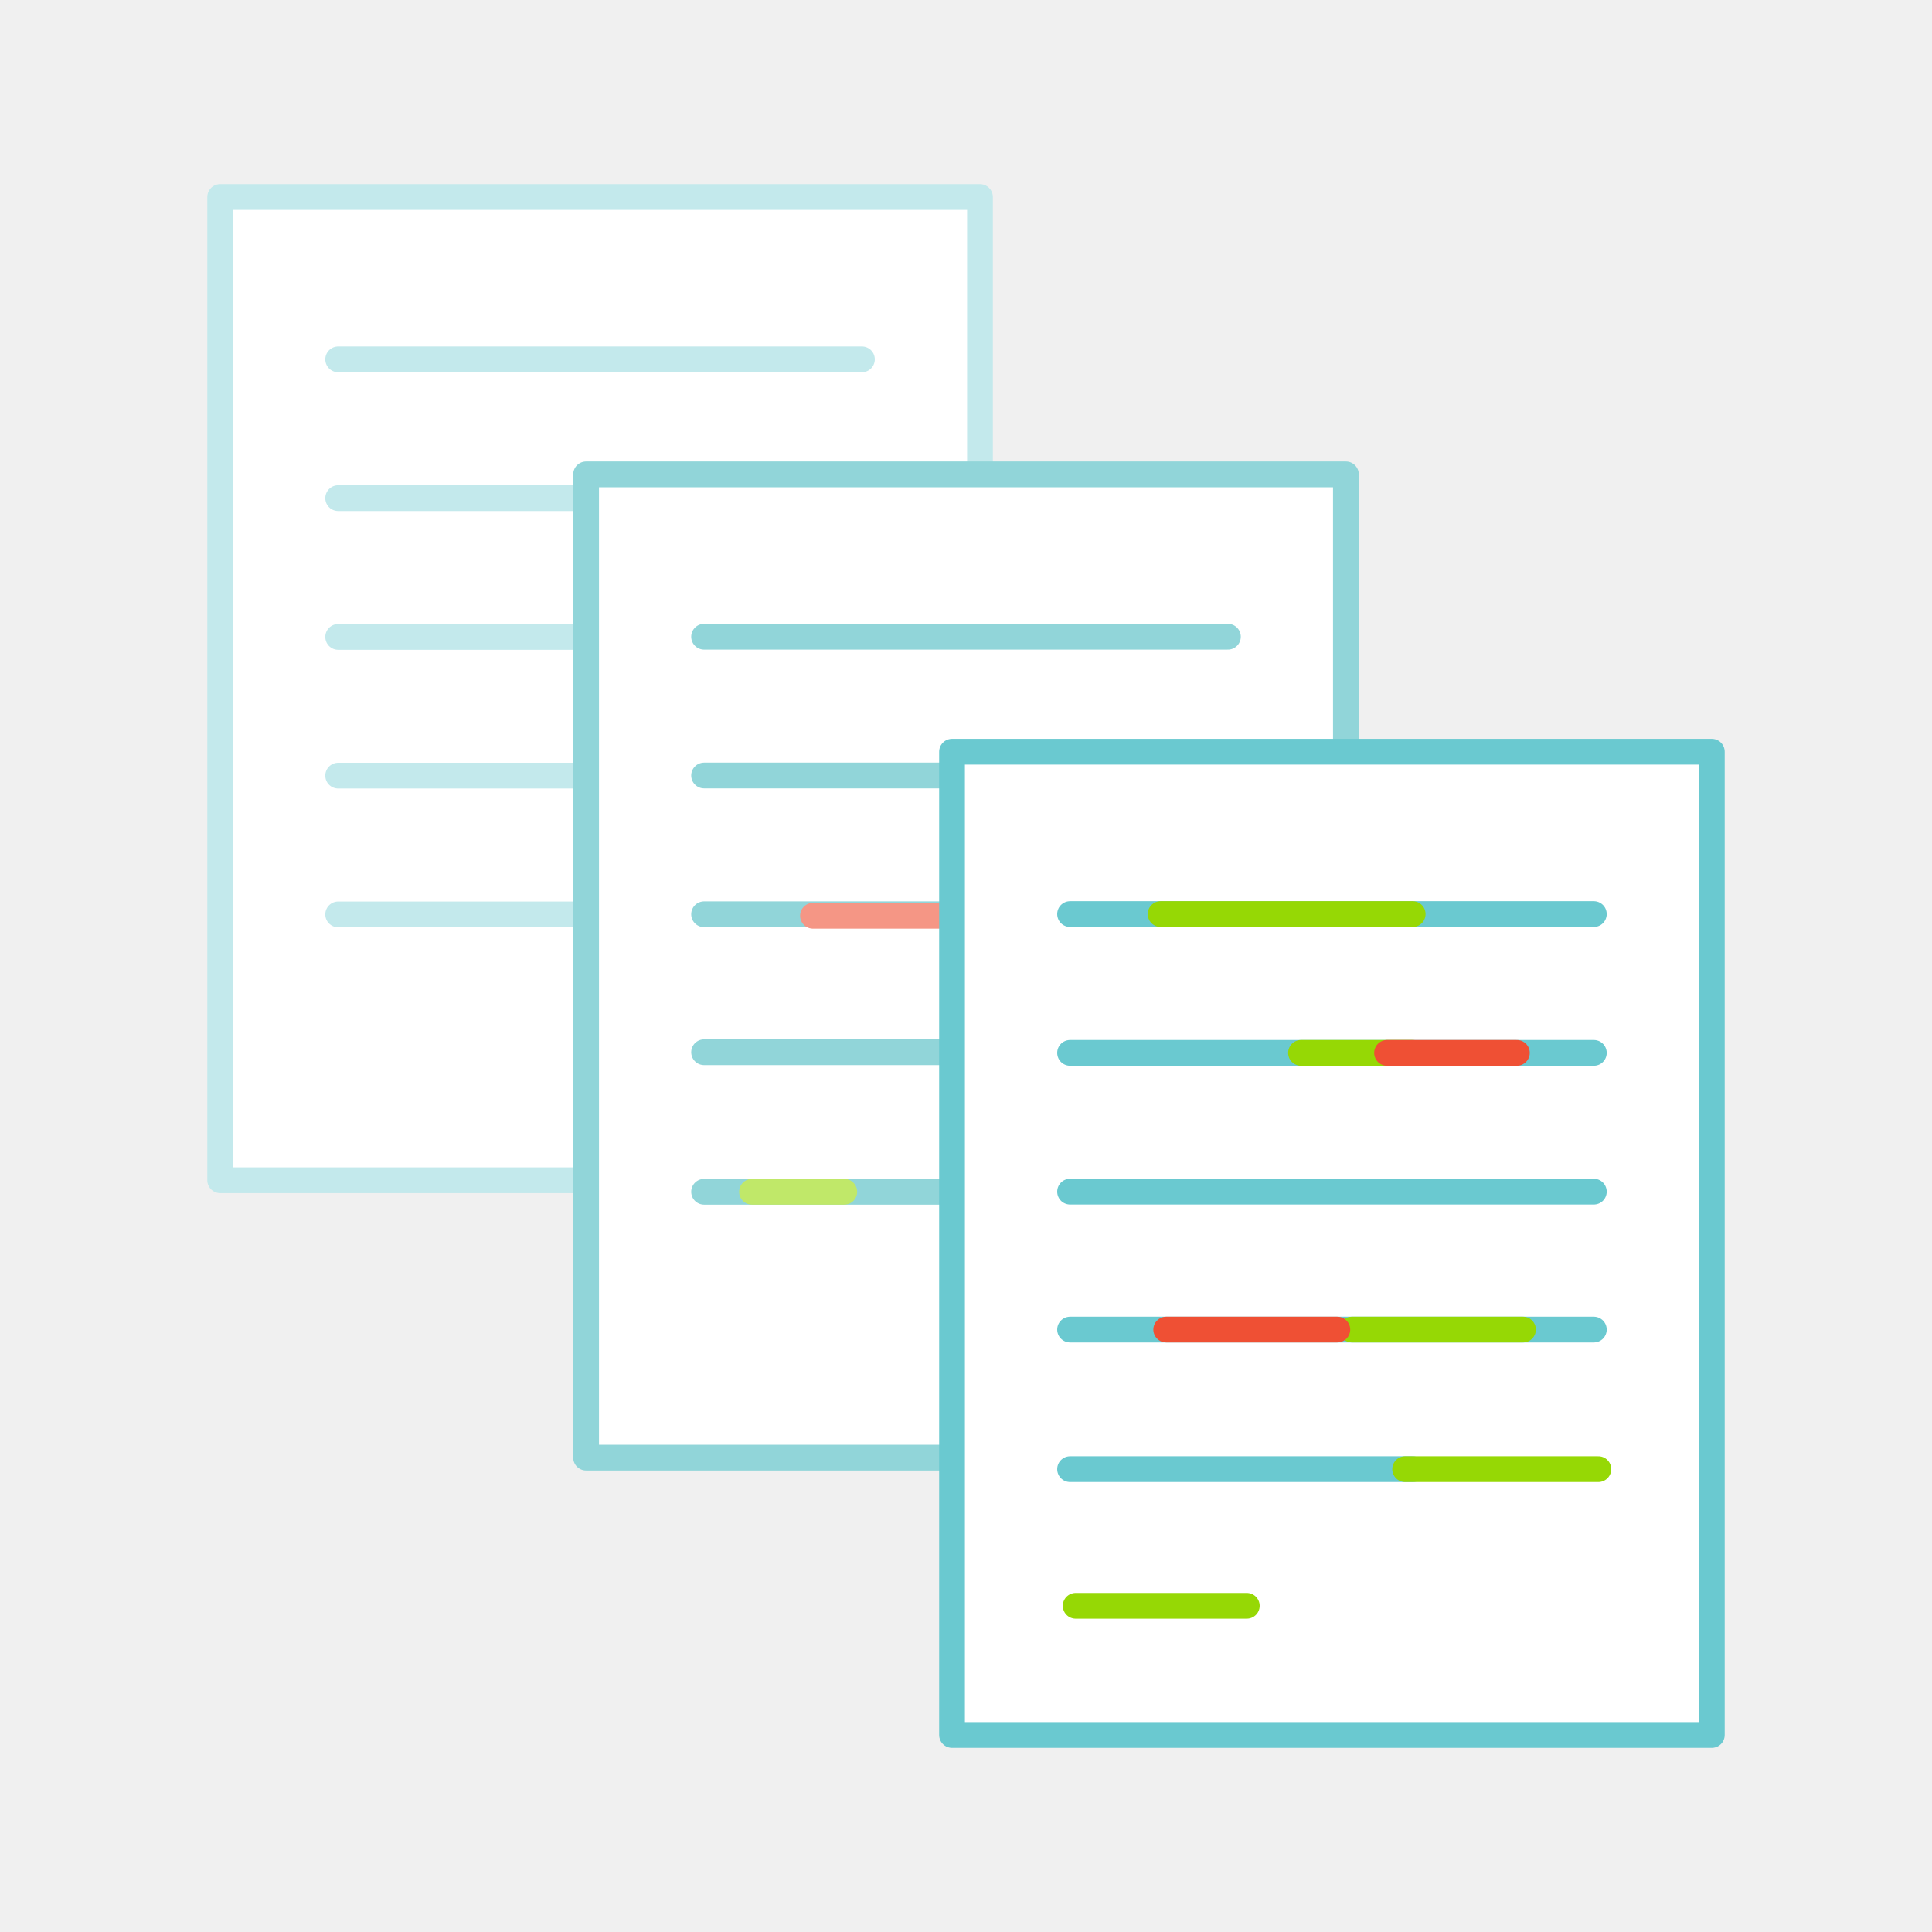
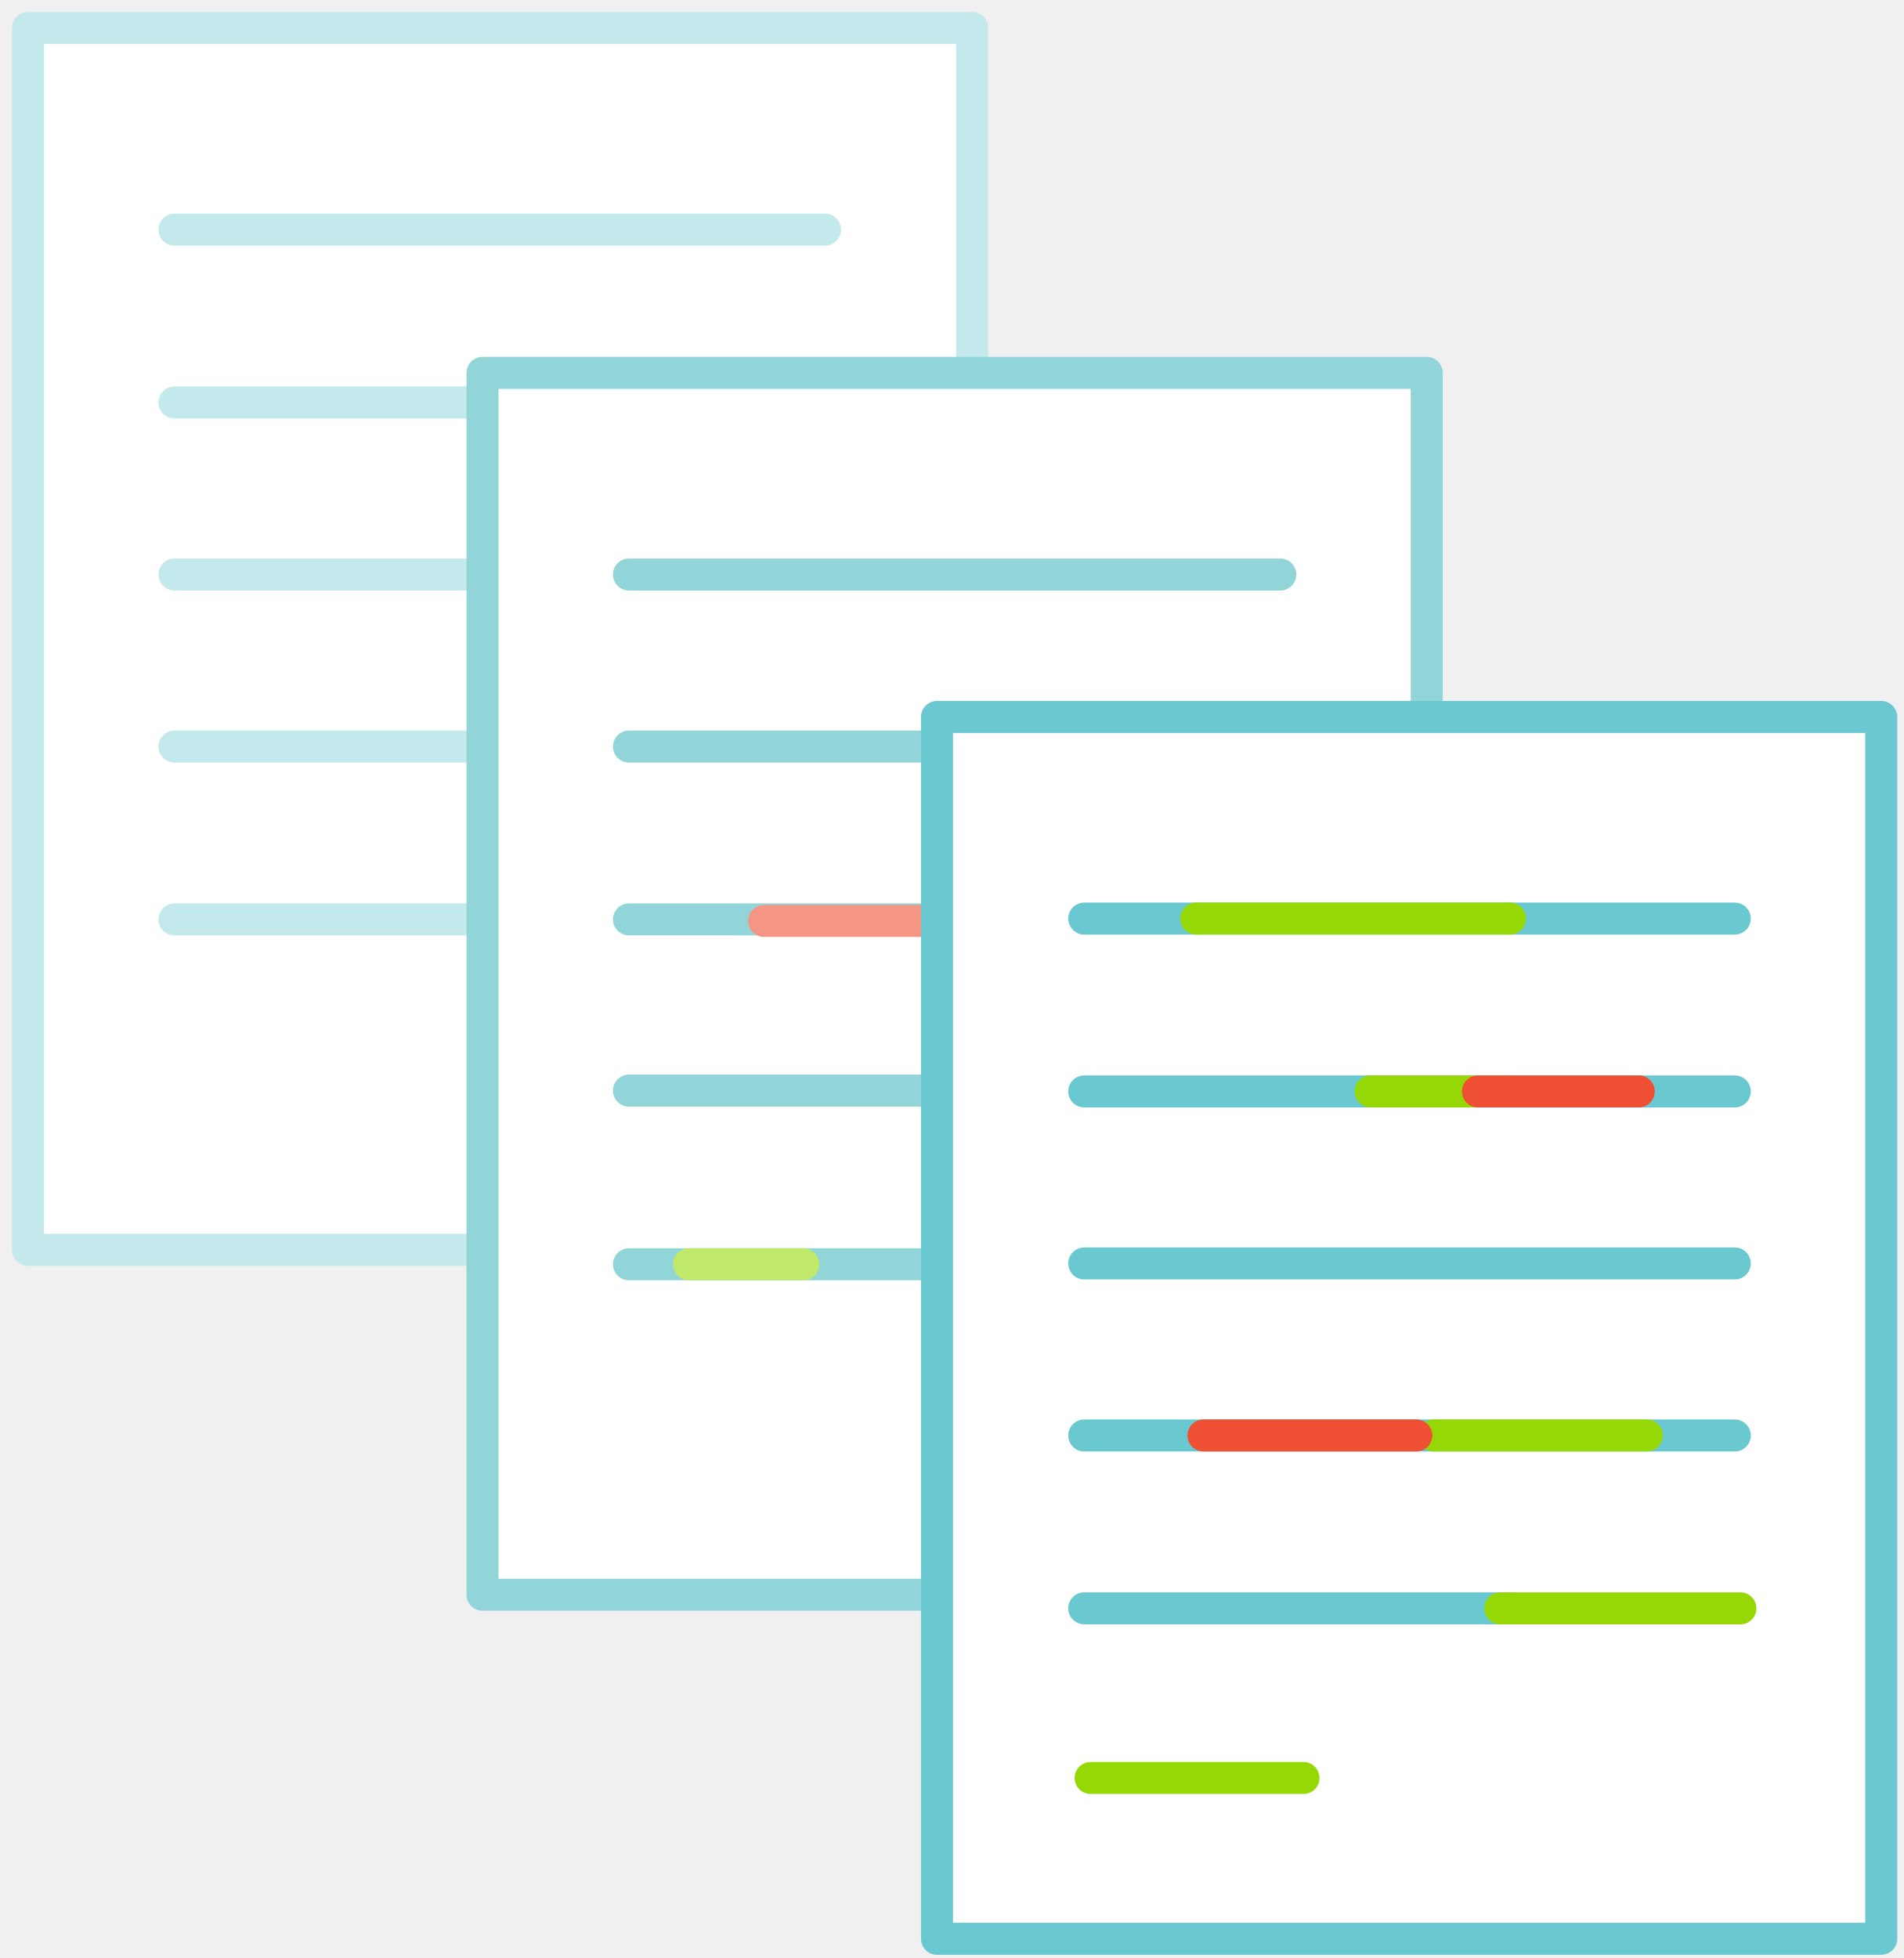
- <svg xmlns="http://www.w3.org/2000/svg" id="Layer_1" data-name="Layer 1" viewBox="0 0 300 300">
-   <defs>
-     <style>.cls-1,.cls-2,.cls-7{fill:#fff;}.cls-1{stroke:#c3e9ec;}.cls-1,.cls-2,.cls-3,.cls-4,.cls-5,.cls-6,.cls-7,.cls-8,.cls-9{stroke-linecap:round;stroke-width:4px;}.cls-1,.cls-2,.cls-7,.cls-8{stroke-linejoin:round;}.cls-2{stroke:#91d5d9;}.cls-3,.cls-4,.cls-5,.cls-6,.cls-8,.cls-9{fill:none;}.cls-3{stroke:#ef5034;}.cls-3,.cls-4,.cls-5,.cls-6,.cls-9{stroke-miterlimit:10;}.cls-4{stroke:#f59685;}.cls-5{stroke:#c0e869;}.cls-6{stroke:#f59122;}.cls-7,.cls-8{stroke:#6ac9d0;}.cls-9{stroke:#96d805;}</style>
-   </defs>
-   <rect class="cls-1" x="34.19" y="30.59" width="117.98" height="152.68" />
-   <line class="cls-1" x1="52.51" y1="55.8" x2="133.84" y2="55.8" />
-   <line class="cls-1" x1="52.51" y1="77.35" x2="133.84" y2="77.35" />
-   <line class="cls-1" x1="52.51" y1="98.9" x2="133.84" y2="98.9" />
-   <line class="cls-1" x1="52.51" y1="120.44" x2="133.84" y2="120.44" />
-   <line class="cls-1" x1="52.51" y1="141.99" x2="105.72" y2="141.99" />
-   <rect class="cls-2" x="91.01" y="73.66" width="117.98" height="152.68" />
-   <line class="cls-2" x1="109.33" y1="98.87" x2="190.67" y2="98.87" />
-   <line class="cls-2" x1="109.33" y1="120.42" x2="190.67" y2="120.42" />
-   <line class="cls-3" x1="158.55" y1="120.42" x2="178.71" y2="120.42" />
-   <line class="cls-2" x1="109.33" y1="141.97" x2="190.67" y2="141.97" />
-   <line class="cls-2" x1="109.33" y1="163.39" x2="190.67" y2="163.39" />
-   <line class="cls-2" x1="109.33" y1="185.06" x2="162.54" y2="185.06" />
-   <line class="cls-4" x1="126.24" y1="142.2" x2="152.81" y2="142.2" />
-   <line class="cls-5" x1="116.77" y1="185.06" x2="131.1" y2="185.06" />
-   <line class="cls-6" x1="166.16" y1="228.13" x2="247.49" y2="228.13" />
-   <rect class="cls-7" x="147.83" y="116.73" width="117.98" height="152.68" />
-   <line class="cls-8" x1="166.16" y1="141.94" x2="247.49" y2="141.94" />
-   <line class="cls-9" x1="180.22" y1="141.94" x2="219.36" y2="141.94" />
-   <line class="cls-8" x1="166.16" y1="163.49" x2="247.49" y2="163.49" />
-   <line class="cls-9" x1="202.02" y1="163.49" x2="219.36" y2="163.49" />
-   <line class="cls-3" x1="215.38" y1="163.49" x2="235.54" y2="163.49" />
-   <line class="cls-8" x1="166.16" y1="185.04" x2="247.49" y2="185.04" />
-   <line class="cls-8" x1="166.16" y1="206.46" x2="247.49" y2="206.46" />
-   <line class="cls-9" x1="209.92" y1="206.46" x2="236.49" y2="206.46" />
-   <line class="cls-8" x1="166.16" y1="228.13" x2="219.36" y2="228.13" />
-   <line class="cls-3" x1="181.09" y1="206.46" x2="207.66" y2="206.46" />
-   <line class="cls-9" x1="167.03" y1="249.35" x2="193.6" y2="249.35" />
-   <line class="cls-9" x1="218.19" y1="228.13" x2="248.19" y2="228.13" />
+ <svg xmlns="http://www.w3.org/2000/svg" version="1.1" id="Layer_1" x="0px" y="0px" width="237.9px" height="244.7px" viewBox="-318.3 328.1 237.9 244.7" style="enable-background:new -318.3 328.1 237.9 244.7;" xml:space="preserve">
+   <style type="text/css">
+ 	.st0{fill:#FFFFFF;stroke:#C3E9EC;stroke-width:4;stroke-linecap:round;stroke-linejoin:round;}
+ 	.st1{fill:none;stroke:#C3E9EC;stroke-width:4;stroke-linecap:round;stroke-linejoin:round;}
+ 	.st2{fill:#FFFFFF;stroke:#91D5D9;stroke-width:4;stroke-linecap:round;stroke-linejoin:round;}
+ 	.st3{fill:none;stroke:#91D5D9;stroke-width:4;stroke-linecap:round;stroke-linejoin:round;}
+ 	.st4{fill:none;stroke:#EF5034;stroke-width:4;stroke-linecap:round;stroke-miterlimit:10;}
+ 	.st5{fill:none;stroke:#F59685;stroke-width:4;stroke-linecap:round;stroke-miterlimit:10;}
+ 	.st6{fill:none;stroke:#C0E869;stroke-width:4;stroke-linecap:round;stroke-miterlimit:10;}
+ 	.st7{fill:none;stroke:#F59122;stroke-width:4;stroke-linecap:round;stroke-miterlimit:10;}
+ 	.st8{fill:#FFFFFF;stroke:#6AC9D0;stroke-width:4;stroke-linecap:round;stroke-linejoin:round;}
+ 	.st9{fill:none;stroke:#6AC9D0;stroke-width:4;stroke-linecap:round;stroke-linejoin:round;}
+ 	.st10{fill:none;stroke:#96D805;stroke-width:4;stroke-linecap:round;stroke-miterlimit:10;}
+ </style>
+   <rect x="-314.8" y="331.6" class="st0" width="118" height="152.7" />
+   <line class="st1" x1="-296.5" y1="356.8" x2="-215.2" y2="356.8" />
+   <line class="st1" x1="-296.5" y1="378.4" x2="-215.2" y2="378.4" />
+   <line class="st1" x1="-296.5" y1="399.9" x2="-215.2" y2="399.9" />
+   <line class="st1" x1="-296.5" y1="421.4" x2="-215.2" y2="421.4" />
+   <line class="st1" x1="-296.5" y1="443" x2="-243.3" y2="443" />
+   <rect x="-258" y="374.7" class="st2" width="118" height="152.7" />
+   <line class="st3" x1="-239.7" y1="399.9" x2="-158.3" y2="399.9" />
+   <line class="st3" x1="-239.7" y1="421.4" x2="-158.3" y2="421.4" />
+   <line class="st4" x1="-190.4" y1="421.4" x2="-170.3" y2="421.4" />
+   <line class="st3" x1="-239.7" y1="443" x2="-158.3" y2="443" />
+   <line class="st3" x1="-239.7" y1="464.4" x2="-158.3" y2="464.4" />
+   <line class="st3" x1="-239.7" y1="486.1" x2="-186.5" y2="486.1" />
+   <line class="st5" x1="-222.8" y1="443.2" x2="-196.2" y2="443.2" />
+   <line class="st6" x1="-232.2" y1="486.1" x2="-217.9" y2="486.1" />
+   <line class="st7" x1="-182.8" y1="529.1" x2="-101.5" y2="529.1" />
+   <rect x="-201.2" y="417.7" class="st8" width="118" height="152.7" />
+   <line class="st9" x1="-182.8" y1="442.9" x2="-101.5" y2="442.9" />
+   <line class="st10" x1="-168.8" y1="442.9" x2="-129.6" y2="442.9" />
+   <line class="st9" x1="-182.8" y1="464.5" x2="-101.5" y2="464.5" />
+   <line class="st10" x1="-147" y1="464.5" x2="-129.6" y2="464.5" />
+   <line class="st4" x1="-133.6" y1="464.5" x2="-113.5" y2="464.5" />
+   <line class="st9" x1="-182.8" y1="486" x2="-101.5" y2="486" />
+   <line class="st9" x1="-182.8" y1="507.5" x2="-101.5" y2="507.5" />
+   <line class="st10" x1="-139.1" y1="507.5" x2="-112.5" y2="507.5" />
+   <line class="st9" x1="-182.8" y1="529.1" x2="-129.6" y2="529.1" />
+   <line class="st4" x1="-167.9" y1="507.5" x2="-141.3" y2="507.5" />
+   <line class="st10" x1="-182" y1="550.3" x2="-155.4" y2="550.3" />
+   <line class="st10" x1="-130.8" y1="529.1" x2="-100.8" y2="529.1" />
</svg>
